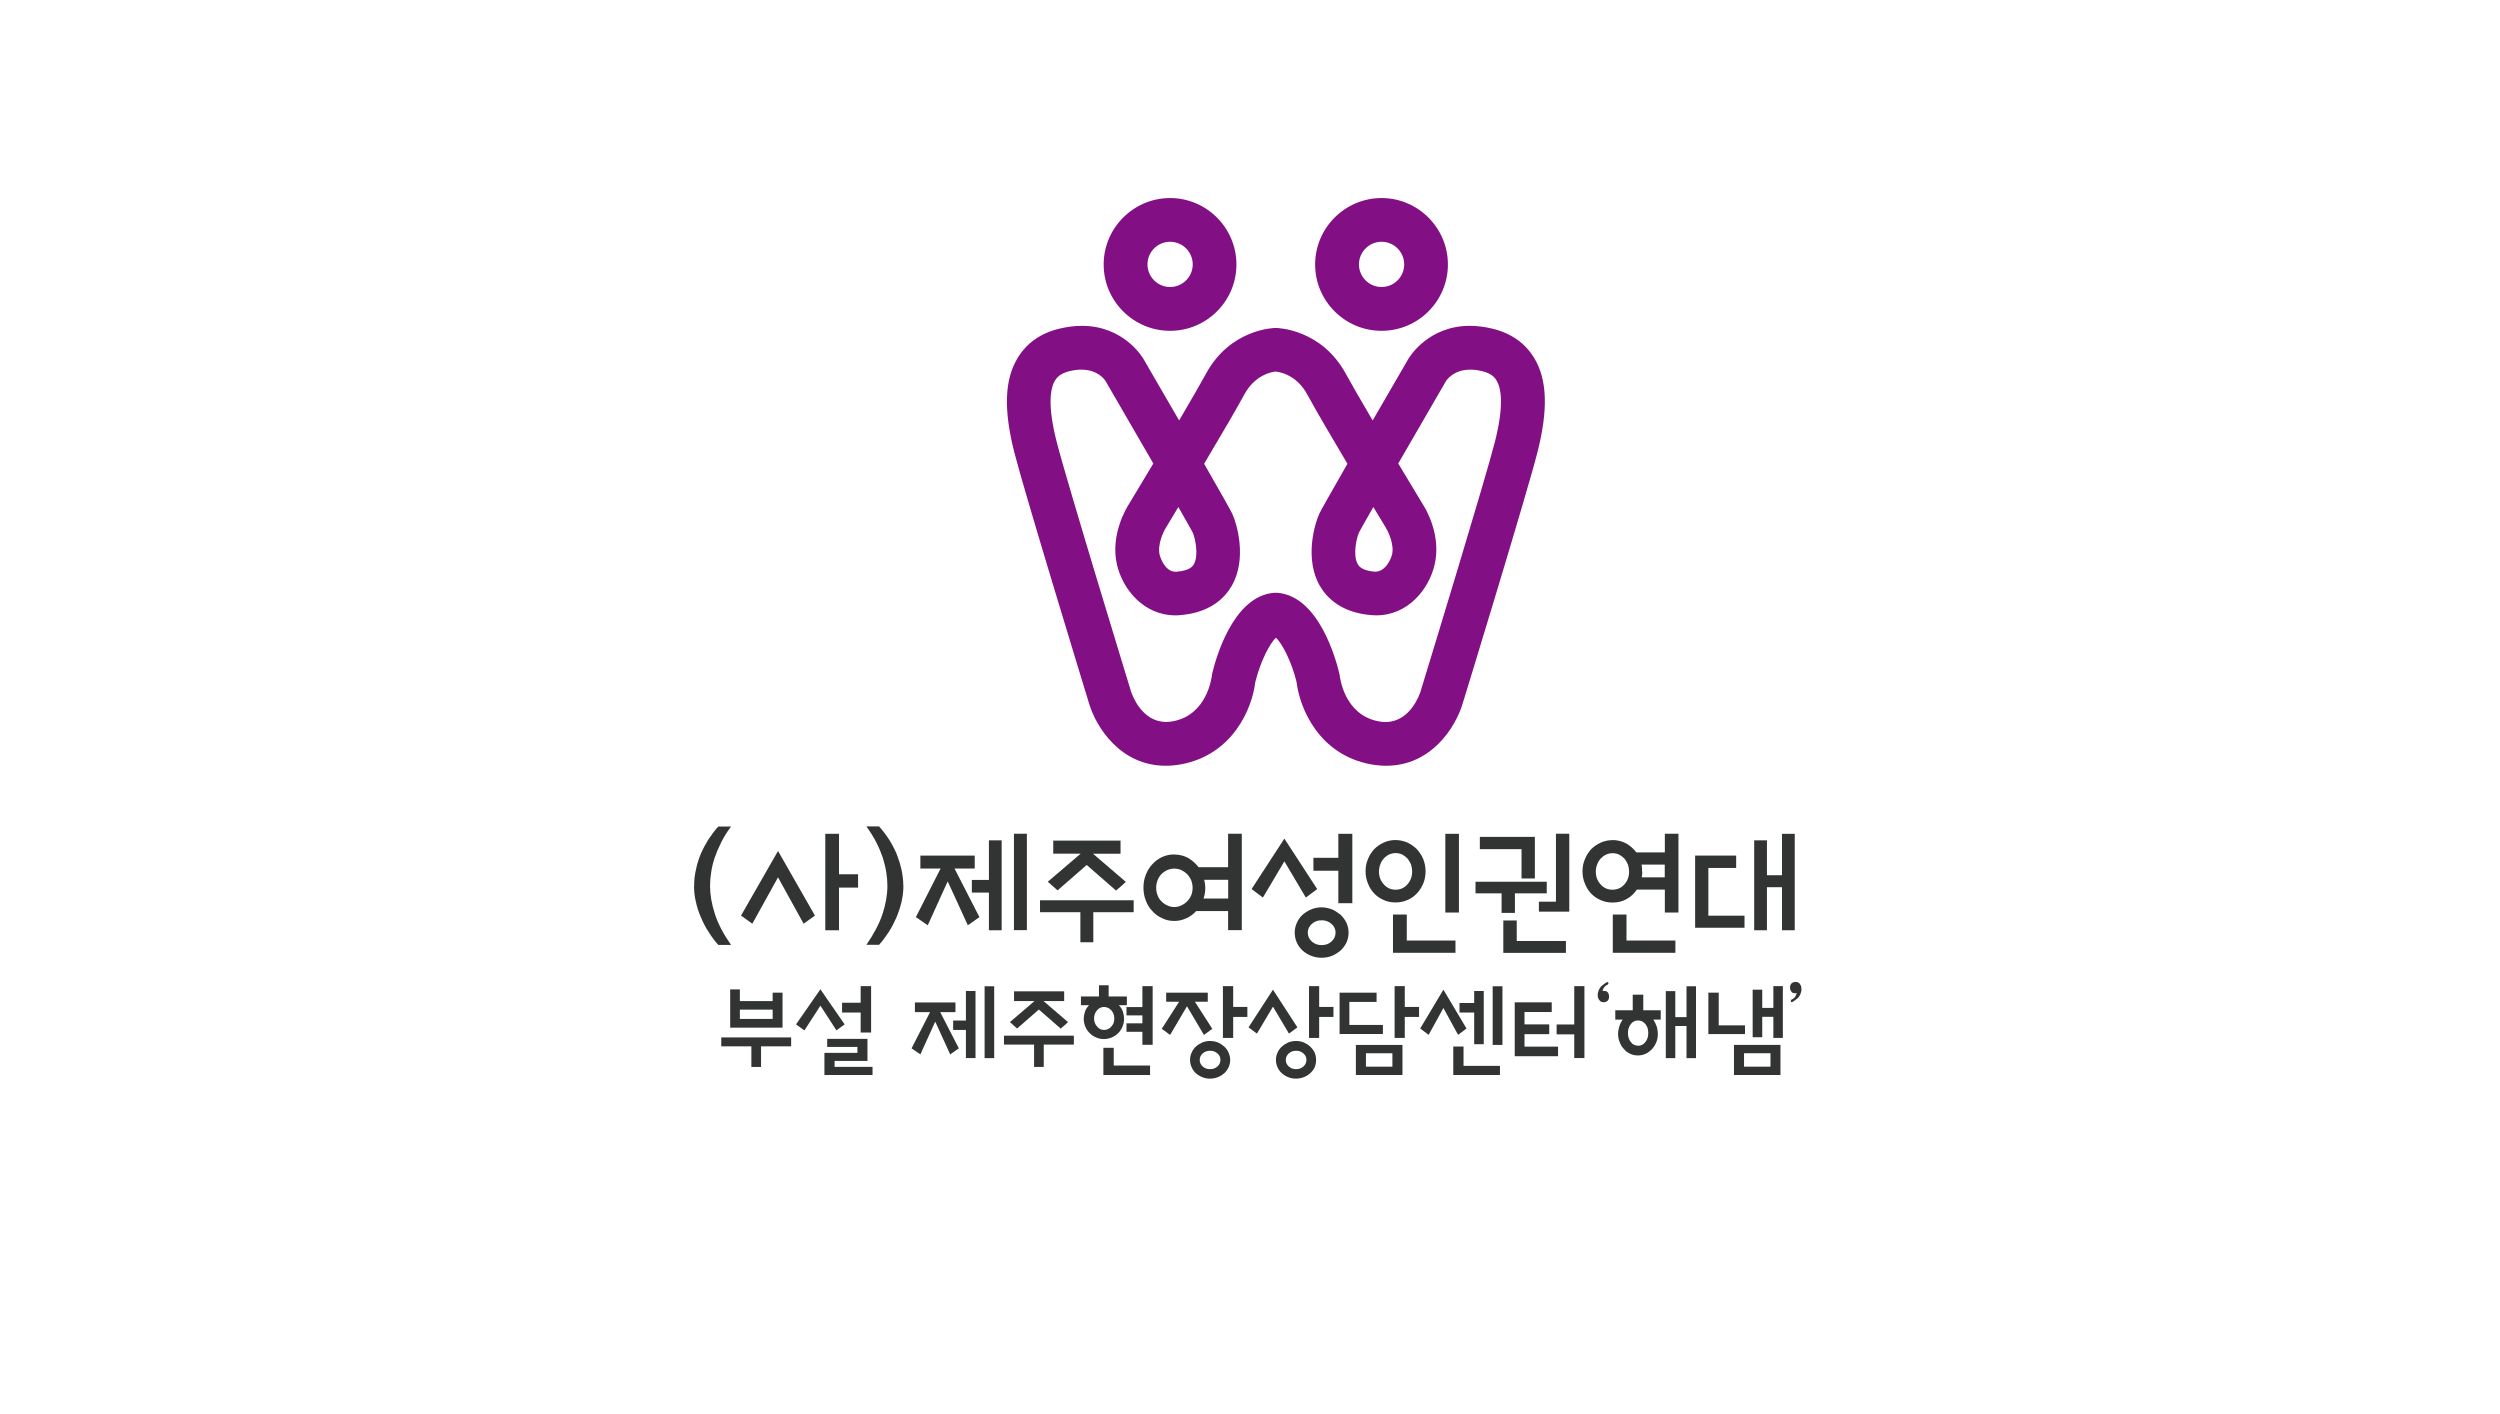
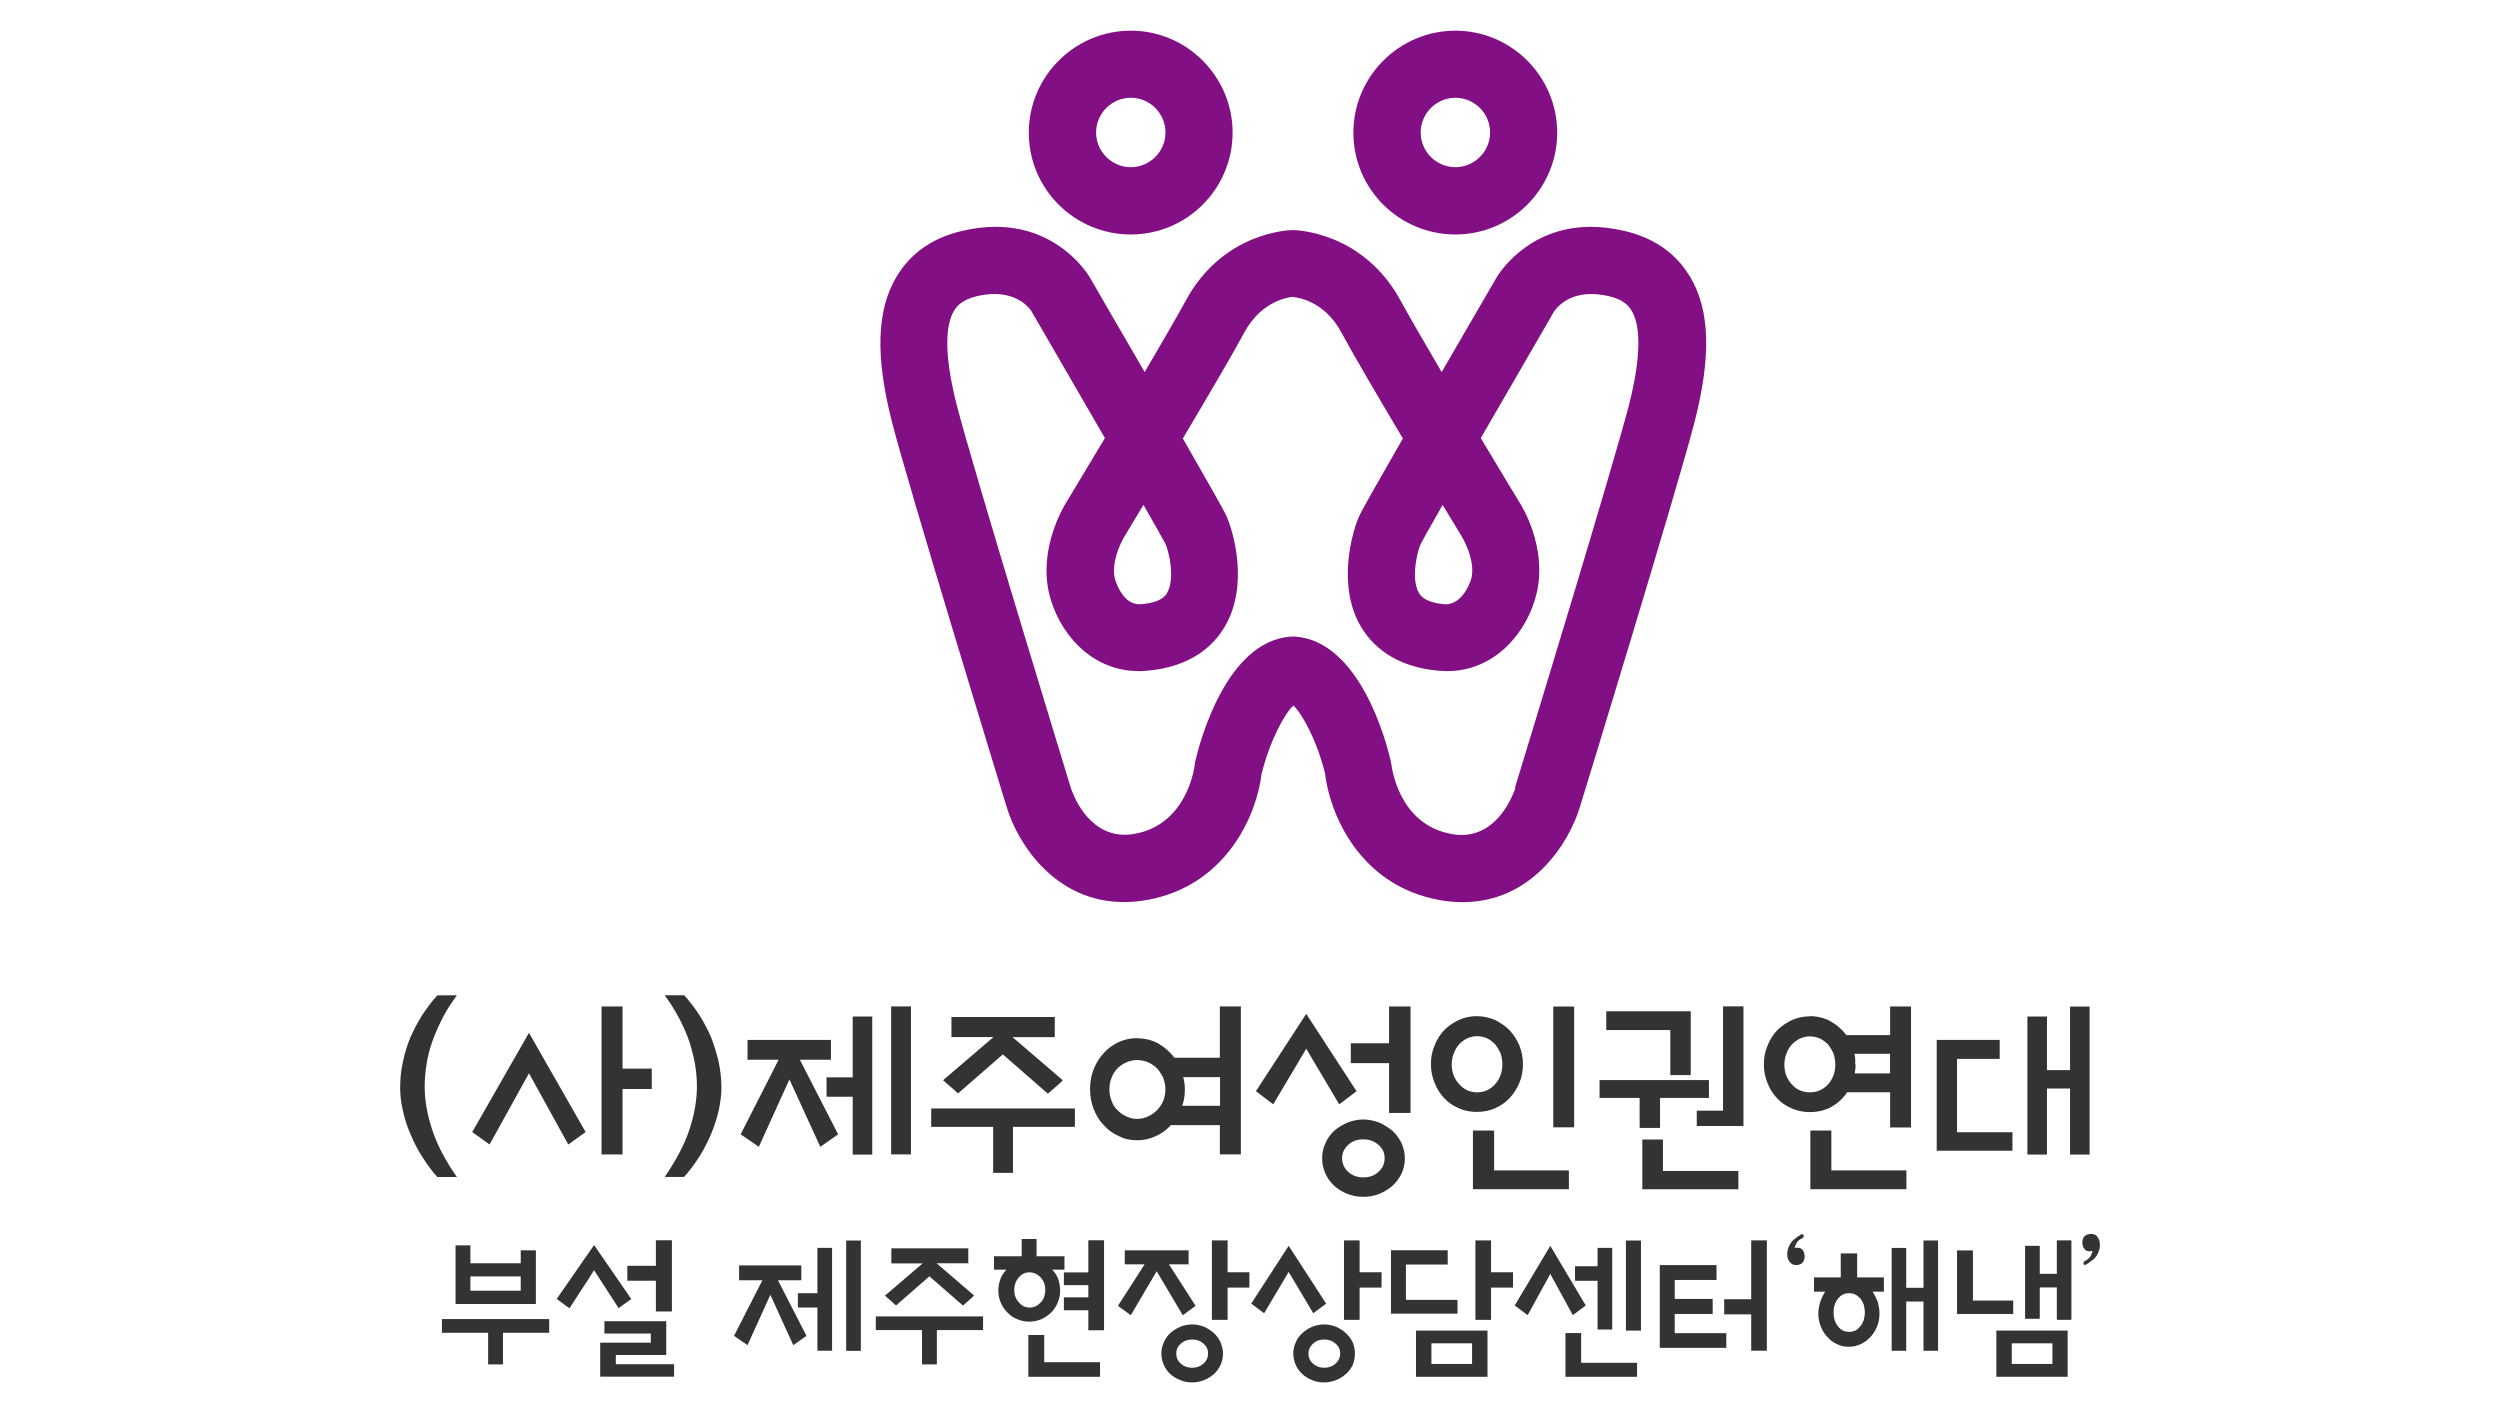
<svg xmlns="http://www.w3.org/2000/svg" id="_레이어_1" version="1.1" viewBox="0 0 260.79 147.4">
  <defs>
    <style>
      .st0 {
        fill: #323333;
      }

      .st1 {
        fill: #830f84;
      }
    </style>
  </defs>
-   <path class="st1" d="M160.04,37.35c-.94-1.57-2.42-2.6-4.38-3.07-.8-.19-1.59-.29-2.33-.29-4.38,0-6.33,3.31-6.41,3.44,0,0-2.2,3.79-3.73,6.43-1.32-2.25-2.26-3.88-2.79-4.85-2.55-4.7-7.13-4.8-7.33-4.8s-4.75.11-7.28,4.8c-.53.97-1.49,2.64-2.79,4.85-1.64-2.83-3.15-5.42-3.72-6.42-.08-.14-2.04-3.45-6.42-3.45-.75,0-1.53.1-2.33.29-1.97.47-3.44,1.51-4.38,3.07-1.37,2.27-1.47,5.41-.33,9.88,1.11,4.33,7.13,23.99,7.81,26.23.73,2.39,3.24,6.42,7.97,6.42.53,0,1.07-.05,1.61-.15,5.43-1.01,7.42-5.88,7.73-8.55.56-2.28,1.58-4.14,2.16-4.66.58.52,1.6,2.37,2.15,4.61.32,2.72,2.31,7.59,7.74,8.6.55.1,1.09.15,1.61.15,4.73,0,7.23-4.04,7.96-6.43.07-.21,6.64-21.66,7.81-26.23,1.14-4.47,1.04-7.61-.33-9.88M148.2,72.11c-.11.33-1.1,3.21-3.67,3.21-.23,0-.47-.02-.71-.07-3.57-.66-4.03-4.54-4.06-4.74l-.05-.27c-.32-1.34-2.1-8.04-6.44-8.4h-.38c-4.33.36-6.12,7.06-6.44,8.43l-.04.25c-.02.17-.5,4.06-4.05,4.72-.24.05-.49.07-.71.07-2.58,0-3.56-2.87-3.67-3.19-.06-.21-6.62-21.61-7.75-26.02-.99-3.89-.65-5.62-.18-6.4.19-.31.55-.75,1.54-.99.42-.1.83-.15,1.21-.15,1.74,0,2.44,1.06,2.51,1.16,1.46,2.52,3.33,5.74,5,8.63-1.42,2.37-2.53,4.21-2.54,4.23-.21.32-1.99,3.19-1.25,6.34.6,2.54,2.77,5.27,6.1,5.27.15,0,.3,0,.46-.02,3.14-.24,4.67-1.78,5.4-3.04,1.63-2.81.56-6.48.06-7.55-.18-.37-1.08-1.98-2.93-5.2,2.05-3.45,3.46-5.87,4.18-7.21,1.16-2.14,2.98-2.38,3.26-2.41.35.03,2.18.27,3.33,2.41.9,1.66,2.74,4.79,4.18,7.21-1.79,3.12-2.75,4.82-2.93,5.2-.5,1.07-1.57,4.74.06,7.55.73,1.25,2.26,2.8,5.4,3.04.16.01.32.02.47.02,3.33,0,5.49-2.73,6.09-5.27.75-3.16-1.01-5.98-1.21-6.28-.03-.05-1.16-1.91-2.58-4.29,1.67-2.89,3.53-6.1,4.98-8.6.08-.12.8-1.19,2.53-1.19.38,0,.79.05,1.21.15.98.23,1.34.65,1.54.99.46.77.81,2.51-.18,6.4-1.02,3.98-6.59,22.23-7.7,25.85l-.05.15h.01ZM124.54,58.86c-.1.17-.39.67-1.8.78h-.11c-1.21,0-1.65-1.74-1.66-1.75-.25-1.08.39-2.43.67-2.87l1.28-2.13c.56.98,1.37,2.4,1.5,2.66.22.47.67,2.35.12,3.3M144.57,55.07c.25.39.9,1.75.64,2.8,0,.02-.49,1.77-1.77,1.77h0c-1.41-.11-1.7-.61-1.8-.78-.56-.96-.1-2.84.12-3.3.06-.12.34-.64,1.5-2.67.73,1.21,1.23,2.04,1.32,2.18" />
-   <path class="st1" d="M122.06,34.51c3.82,0,6.92-3.11,6.92-6.92s-3.11-6.93-6.92-6.93-6.93,3.11-6.93,6.93,3.11,6.92,6.93,6.92M122.06,25.22c1.3,0,2.36,1.06,2.36,2.36s-1.06,2.36-2.36,2.36-2.36-1.06-2.36-2.36,1.06-2.36,2.36-2.36" />
-   <path class="st1" d="M144.12,34.51c3.82,0,6.92-3.11,6.92-6.92s-3.11-6.93-6.92-6.93-6.93,3.11-6.93,6.93,3.11,6.92,6.93,6.92M144.12,25.22c1.3,0,2.36,1.06,2.36,2.36s-1.06,2.36-2.36,2.36-2.36-1.06-2.36-2.36,1.06-2.36,2.36-2.36" />
-   <path class="st0" d="M72.41,92.41c0-.56.05-1.13.19-1.69.11-.56.28-1.1.5-1.64.22-.51.49-1.01.79-1.5.31-.47.65-.93,1.04-1.36h1.33c-.43.58-.78,1.14-1.04,1.68-.28.56-.5,1.08-.67,1.58-.17.51-.29,1.01-.36,1.5-.08.5-.12.97-.12,1.43,0,.93.17,1.9.5,2.92.33,1.03.89,2.1,1.69,3.24h-1.33c-.36-.39-.68-.83-.99-1.32-.32-.47-.58-.99-.81-1.53-.24-.53-.42-1.08-.54-1.65-.14-.56-.19-1.1-.19-1.65" />
-   <path class="st0" d="M85.01,95.51l-1.18.85-2.67-4.84-2.68,4.84-1.18-.85,3.86-6.74,3.85,6.74ZM87.52,91.2h1.99v1.39h-1.99v4.45h-1.43v-10.06h1.43v4.22Z" />
-   <path class="st0" d="M94.24,92.41c0,.56-.07,1.1-.19,1.65-.14.57-.32,1.13-.54,1.65-.24.54-.5,1.06-.81,1.53-.32.49-.65.93-1,1.32h-1.32c.78-1.14,1.35-2.21,1.69-3.24.33-1.01.5-1.99.5-2.92,0-.46-.04-.93-.12-1.43-.08-.49-.21-.99-.36-1.5-.17-.5-.39-1.03-.67-1.58-.28-.54-.62-1.1-1.04-1.68h1.32c.39.43.74.89,1.04,1.36.31.49.57.99.79,1.5.21.54.38,1.08.51,1.64.12.57.19,1.14.19,1.69" />
-   <path class="st0" d="M101.68,90.6h-2.11l2.6,5.07-1.21.85-2.1-4.58-2.08,4.58-1.24-.85,2.58-5.07h-2.11v-1.35h5.67v1.35ZM103.16,87.66h1.33v9.38h-1.33v-3.93h-1.78v-1.32h1.78v-4.13ZM107.12,97.03h-1.35v-10.06h1.35v10.06Z" />
-   <path class="st0" d="M118.26,93.91v1.25h-4.21v3.13h-1.35v-3.13h-4.21v-1.25s9.77,0,9.77,0ZM116.88,89.06h-2.86l3.42,2.93c-.19.2-.38.35-.51.47-.17.14-.33.29-.51.44l-3.06-2.67-3.04,2.65c-.19-.17-.36-.33-.53-.47s-.33-.28-.49-.43l3.43-2.93h-2.86v-1.36h7.02v1.36h0Z" />
-   <path class="st0" d="M122.49,89.14c.53,0,1,.12,1.44.35.42.25.79.57,1.1.97h3.08v-3.49h1.43v10.06h-1.43v-1.99h-3.33c-.3.33-.64.58-1.03.75-.4.19-.82.28-1.26.28s-.85-.08-1.24-.28c-.4-.17-.75-.42-1.03-.74-.31-.31-.53-.67-.69-1.1-.17-.42-.25-.88-.25-1.36s.08-.92.25-1.35c.17-.42.39-.79.69-1.1.28-.31.62-.56,1.03-.75.39-.17.79-.26,1.24-.26M122.49,94.62c.25,0,.5-.06.74-.17.22-.1.43-.24.61-.43.17-.17.31-.38.42-.62.1-.25.15-.52.15-.79s-.06-.54-.15-.79c-.11-.24-.25-.44-.42-.64-.18-.17-.39-.31-.61-.42-.24-.1-.49-.15-.74-.15s-.5.06-.72.15c-.24.11-.44.25-.61.42-.18.19-.32.4-.4.64-.11.25-.15.51-.15.79s.04.54.15.79c.08.25.22.46.4.62.17.19.38.33.61.43.22.11.47.17.72.17M125.73,92.6c0,.19-.01.39-.04.57-.03.19-.08.39-.14.56h2.57v-1.95h-2.5c.07.28.11.54.11.82" />
-   <path class="st0" d="M133.98,87.48l3.42,5.26-1.18.89-2.24-3.78-2.24,3.78-1.18-.89,3.42-5.26ZM135.06,97.28c0-.35.07-.68.22-1.01.14-.32.33-.6.58-.83.25-.22.55-.42.9-.57.33-.14.71-.22,1.1-.22s.76.09,1.11.22c.33.15.62.35.89.57.25.24.44.51.6.83.14.33.22.67.22,1.01,0,.38-.08.72-.22,1.04-.15.31-.35.58-.6.82-.26.22-.56.42-.89.56-.35.14-.72.21-1.11.21s-.76-.07-1.1-.21c-.35-.14-.65-.33-.9-.56-.25-.24-.45-.51-.58-.82-.15-.32-.22-.67-.22-1.04M136.42,97.28c0,.36.14.68.42.93s.61.38,1.03.38.75-.12,1.03-.38c.28-.25.42-.57.42-.93s-.14-.65-.42-.9-.62-.38-1.03-.38-.75.12-1.03.38-.42.55-.42.9M137.01,89.48h2.6v-2.5h1.46v7.24h-1.46v-3.39h-2.6v-1.35Z" />
-   <path class="st0" d="M145.57,87.63c.45,0,.85.1,1.24.26.37.18.71.42.99.69.28.31.5.65.67,1.04.15.4.24.82.24,1.26s-.08.89-.24,1.28c-.17.4-.39.75-.67,1.04-.28.3-.61.53-.99.69-.39.17-.79.25-1.24.25s-.85-.08-1.22-.25c-.39-.17-.72-.39-1-.69-.28-.29-.5-.64-.65-1.04-.17-.39-.25-.82-.25-1.28s.08-.86.25-1.26c.15-.39.38-.74.65-1.04.28-.28.61-.51,1-.69.38-.17.78-.26,1.22-.26M145.57,92.81c.5,0,.92-.18,1.25-.56.32-.36.49-.81.49-1.33,0-.26-.04-.51-.12-.75-.1-.22-.22-.43-.36-.61-.17-.17-.35-.31-.55-.42-.22-.1-.46-.15-.7-.15s-.47.06-.68.15c-.22.11-.4.25-.55.42-.17.18-.28.39-.36.61-.1.24-.14.49-.14.75,0,.53.17.97.5,1.33.32.37.74.56,1.24.56M151.84,99.39h-6.53v-3.99h1.44v2.71h5.08v1.28h0ZM152.19,95.19h-1.42v-8.21h1.42v8.21Z" />
-   <path class="st0" d="M161.35,91.98v1.21h-3.32v2.04h-1.39v-2.04h-2.72v-1.21h7.43ZM160.11,91.64h-1.39v-3.06h-4.35v-1.28h5.74v4.33h0ZM163.35,99.4h-6.53v-3.38h1.4v2.14h5.13v1.24ZM160.53,94.06h1.78v-7.09h1.39v8.13h-3.17v-1.04Z" />
-   <path class="st0" d="M168.2,87.63c.51,0,.99.12,1.43.35.42.24.78.56,1.07.94h2.97v-1.95h1.42v8.22h-1.42v-2.39h-2.92c-.28.42-.64.75-1.07.99-.44.25-.94.36-1.48.36-.45,0-.85-.09-1.22-.25-.39-.17-.72-.39-1-.69-.28-.29-.5-.64-.65-1.04-.17-.39-.25-.82-.25-1.28s.08-.86.25-1.26c.15-.39.38-.74.65-1.04.28-.28.61-.51,1-.69.38-.17.78-.26,1.22-.26M168.2,92.81c.5,0,.92-.18,1.25-.55.32-.36.49-.81.49-1.33,0-.26-.04-.51-.12-.75-.1-.22-.22-.43-.36-.61-.17-.17-.35-.31-.56-.42-.22-.1-.46-.15-.69-.15-.25,0-.47.06-.68.15-.22.11-.4.25-.56.42-.17.18-.28.39-.36.61-.1.24-.14.49-.14.75,0,.53.17.97.5,1.33.32.37.74.55,1.24.55M174.77,99.39h-6.53v-3.99h1.43v2.71h5.1v1.28ZM171.32,90.92c0,.22-.03.42-.06.6h2.4v-1.33h-2.42c.03.14.04.25.05.36,0,.12,0,.25,0,.38" />
-   <path class="st0" d="M178.2,95.52h3.78v1.26h-5.15v-7.53h4.28v1.29h-2.9v4.97h-.01ZM185.89,92.55h-1.57v4.49h-1.33v-9.38h1.33v3.64h1.57v-4.32h1.33v10.06h-1.33v-4.49Z" />
-   <path class="st0" d="M82.53,108.22v.93h-3.14v2.15h-1.01v-2.15h-3.14v-.93h7.29ZM77.18,103.21v1.22h3.42v-.88h1.03v3.65h-5.46v-3.99h1.02,0ZM77.18,106.29h3.42v-.97h-3.42v.97Z" />
-   <path class="st0" d="M88.11,106.86l-.86.62-1.67-2.58c-.25.41-.53.84-.82,1.28-.3.46-.58.89-.85,1.31-.18-.12-.32-.22-.44-.32-.12-.09-.27-.2-.43-.31l2.54-3.66,2.53,3.66ZM87.06,111.29h3.96v.85h-5.02v-2.31h3.44v-.62h-3.15v-.84h4.2v2.3h-3.43s0,.62,0,.62ZM87.84,104.6h1.94v-1.73h1.09v4.84h-1.09v-2.09h-1.94v-1.02Z" />
-   <path class="st0" d="M99.65,105.58h-1.57l1.94,3.78-.9.63-1.56-3.42-1.55,3.42-.92-.63,1.93-3.78h-1.58v-1.01h4.23v1.01h-.02ZM100.76,103.38h1v6.99h-1v-2.93h-1.33v-.98h1.33s0-3.08,0-3.08ZM103.71,110.38h-1v-7.5h1v7.5Z" />
-   <path class="st0" d="M112.02,108.04v.93h-3.14v2.33h-1.01v-2.33h-3.14v-.93h7.29ZM110.99,104.43h-2.13l2.55,2.19c-.14.15-.28.26-.38.35-.12.1-.25.22-.38.33l-2.28-1.99-2.27,1.98c-.15-.12-.27-.25-.39-.35s-.25-.21-.36-.32l2.56-2.19h-2.13v-1.02h5.23v1.02h-.02Z" />
-   <path class="st0" d="M115.67,103.95h1.88v.91h-.84c.2.19.34.42.43.68.08.27.12.52.12.74,0,.29-.06.57-.17.82-.11.27-.26.5-.45.68-.2.19-.41.33-.66.44-.26.11-.54.17-.83.17s-.56-.05-.81-.17c-.26-.1-.48-.25-.66-.44-.2-.19-.35-.41-.46-.68-.11-.25-.17-.53-.17-.82,0-.22.04-.46.12-.71.07-.25.22-.48.43-.71h-.84v-.91h1.88v-1.17h1.01v1.17h.02ZM115.17,107.44c.16,0,.3-.03.44-.1.12-.06.23-.15.33-.26.09-.1.17-.23.23-.37.04-.15.07-.3.07-.47,0-.33-.1-.61-.31-.85-.21-.23-.48-.35-.81-.35-.28.02-.52.15-.7.37-.2.24-.29.52-.29.83,0,.33.1.61.31.84.2.25.44.36.74.36M119.97,112.14h-4.87v-2.84h1.08v1.85h3.79v.98h0ZM117.51,105.05h1.66v-2.18h1.07v6.12h-1.07v-1.36h-1.66v-.88h1.66v-.83h-1.66v-.88h0Z" />
-   <path class="st0" d="M126,104.5h-1.35l1.81,2.82-.87.64-1.77-2.99-1.76,2.99-.87-.64,1.81-2.82h-1.35v-.95h4.34v.95h.01ZM124.14,110.56c0-.26.05-.51.17-.76.1-.24.25-.44.43-.62.19-.17.41-.31.67-.43.25-.1.53-.16.82-.16s.57.06.83.16c.25.12.47.26.66.43.19.18.33.38.44.62.1.25.17.5.17.76,0,.28-.06.54-.17.78-.11.23-.26.44-.44.61-.2.17-.41.31-.66.41-.26.1-.54.16-.83.16s-.57-.05-.82-.16c-.26-.1-.49-.25-.67-.41-.19-.18-.33-.38-.43-.61-.11-.24-.17-.5-.17-.78M125.15,110.56c0,.27.1.51.31.69.21.19.46.28.77.28s.56-.09.77-.28.31-.42.31-.69-.1-.49-.31-.67c-.21-.19-.47-.28-.77-.28s-.56.09-.77.28-.31.41-.31.67M128.64,108.27h-1.07v-5.4h1.07v2.17h1.48v1.04h-1.48v2.2h0Z" />
-   <path class="st0" d="M132.79,103.24l2.55,3.93-.88.65-1.67-2.81-1.67,2.81-.88-.65,2.55-3.93ZM133.1,110.56c0-.26.05-.51.17-.76.1-.24.25-.44.44-.62.19-.17.4-.31.66-.43.25-.1.53-.16.83-.16s.56.06.82.16c.25.12.48.26.66.43.19.18.34.38.46.62.1.25.15.5.15.76,0,.28-.05.54-.15.78-.11.23-.27.44-.46.61s-.41.31-.66.41c-.26.1-.53.16-.82.16s-.58-.05-.83-.16c-.26-.1-.48-.25-.66-.41-.2-.18-.34-.38-.44-.61-.11-.24-.17-.5-.17-.78M134.13,110.56c0,.27.1.51.31.69.21.19.46.28.77.28.29,0,.55-.09.76-.28.21-.19.31-.42.31-.69s-.1-.49-.31-.67c-.21-.19-.47-.28-.76-.28-.31,0-.56.09-.77.28s-.31.41-.31.67M137.61,108.27h-1.06v-5.4h1.06v2.17h1.49v1.04h-1.49v2.2h0Z" />
-   <path class="st0" d="M140.77,106.92h3.49v.94h-4.52v-4.31h3.86v.97h-2.84v2.39h0ZM141.44,109h4.86v3.14h-4.86v-3.14ZM142.49,111.27h2.76v-1.4h-2.76v1.4ZM146.54,108.27h-1.06v-5.4h1.06v2.17h1.49v1.04h-1.49v2.2h0Z" />
-   <path class="st0" d="M150.57,103.24l2.41,4.05-.88.66-1.53-2.8-1.54,2.8-.88-.66,2.42-4.05ZM156.47,112.14h-4.87v-2.97h1.07v2.02h3.8v.95h0ZM153.78,103.38h1v5.55h-1v-3.31h-1.53v-.99h1.53v-1.25ZM156.73,109h-1.02v-6.12h1.02v6.12Z" />
-   <path class="st0" d="M159.04,109.18h3.49v1h-4.52v-5.62h3.86v1.01h-2.84v1.29h2.58v1.02h-2.58v1.3h0ZM164.22,110.38v-2.48h-1.84v-1.03h1.84v-4h1.06v7.5h-1.06Z" />
-   <path class="st0" d="M167.3,104.55c-.19,0-.32-.05-.42-.17-.1-.1-.16-.22-.19-.34-.02-.06-.02-.14-.02-.23s0-.17.02-.25c.08-.34.23-.59.44-.76.21-.16.36-.27.48-.34.04-.01.08-.01.11-.01.02.01.04.03.06.07,0,.04,0,.07,0,.1-.02.04-.05.07-.07.09-.1.04-.2.1-.29.19-.1.09-.19.25-.25.48,0,0,.04,0,.08-.01h.13c.15,0,.26.06.35.17.08.11.12.27.12.47-.02.34-.21.52-.56.54" />
-   <path class="st0" d="M170.34,103.76h1.08v1.63h1.82v.97h-.77c.17.27.29.53.37.77.06.25.1.49.1.72,0,.31-.05.6-.16.87-.11.27-.26.51-.44.71-.2.21-.42.37-.66.49-.25.12-.53.18-.82.18s-.56-.05-.81-.18c-.26-.11-.48-.28-.65-.49-.2-.2-.34-.44-.44-.71-.11-.27-.17-.56-.17-.87,0-.23.04-.48.12-.74.07-.25.19-.5.35-.75h-.76v-.97h1.82v-1.63h.02ZM170.87,109.09c.16,0,.3-.03.44-.1.12-.06.23-.17.33-.29.09-.1.16-.25.23-.42.04-.15.07-.33.07-.52,0-.18-.03-.35-.07-.52-.06-.16-.14-.3-.23-.42-.1-.1-.21-.2-.33-.27-.13-.06-.28-.1-.44-.1-.31,0-.56.13-.75.38-.21.26-.3.57-.3.93s.09.69.3.94c.19.26.43.38.75.38M175.93,107.03h-1.17v3.35h-.99v-6.99h.99v2.71h1.17v-3.22h.99v7.5h-.99v-3.35Z" />
-   <path class="st0" d="M179.28,106.96h2.75v.91h-3.82v-4.32h1.08v3.41h0ZM180.88,109h4.85v3.14h-4.85v-3.14ZM181.93,111.27h2.76v-1.4h-2.76v1.4ZM184.99,102.87h.99v5.4h-.99v-2.2h-1.16v2.13h-1v-4.96h1v1.9h1.16v-2.27Z" />
-   <path class="st0" d="M187.3,102.43c.18,0,.32.05.42.16.09.11.15.23.18.35,0,.07.02.14.02.23s0,.17-.02.25c-.08.35-.23.6-.44.76-.21.17-.37.28-.48.34-.05.02-.09.02-.11.01-.03,0-.05-.03-.06-.07,0-.03,0-.07.02-.11,0-.03.03-.06.06-.08.09-.03.19-.09.29-.19.09-.08.18-.25.25-.48h-.07s-.09.01-.15.01c-.15,0-.26-.05-.34-.17-.09-.1-.14-.26-.14-.47.02-.33.21-.52.56-.54" />
+   <path class="st1" d="M176.26,28.82c-1.44-2.41-3.71-3.99-6.72-4.71-1.23-.29-2.44-.45-3.58-.45-6.72,0-9.72,5.08-9.84,5.28,0,0-3.38,5.82-5.73,9.87-2.03-3.45-3.47-5.96-4.28-7.44-3.91-7.21-10.94-7.37-11.25-7.37s-7.29.17-11.17,7.37c-.81,1.49-2.29,4.05-4.28,7.44-2.52-4.34-4.84-8.32-5.71-9.85-.12-.21-3.13-5.3-9.85-5.3-1.15,0-2.35.15-3.58.45-3.02.72-5.28,2.32-6.72,4.71-2.1,3.48-2.26,8.3-.51,15.17,1.7,6.65,10.94,36.82,11.99,40.26,1.12,3.67,4.97,9.85,12.23,9.85.81,0,1.64-.08,2.47-.23,8.33-1.55,11.39-9.03,11.87-13.12.86-3.5,2.43-6.35,3.32-7.15.89.8,2.46,3.64,3.3,7.08.49,4.18,3.55,11.65,11.88,13.2.84.15,1.67.23,2.47.23,7.26,0,11.1-6.2,12.22-9.87.11-.32,10.19-33.25,11.99-40.26,1.75-6.86,1.6-11.68-.51-15.17M158.09,82.17c-.17.51-1.69,4.93-5.63,4.93-.35,0-.72-.03-1.09-.11-5.48-1.01-6.19-6.97-6.23-7.28l-.08-.41c-.49-2.06-3.22-12.34-9.89-12.89h-.58c-6.65.55-9.39,10.84-9.89,12.94l-.06.38c-.03.26-.77,6.23-6.22,7.24-.37.08-.75.11-1.09.11-3.96,0-5.46-4.41-5.63-4.9-.09-.32-10.16-33.17-11.9-39.94-1.52-5.97-1-8.63-.28-9.82.29-.48.84-1.15,2.36-1.52.64-.15,1.27-.23,1.86-.23,2.67,0,3.75,1.63,3.85,1.78,2.24,3.87,5.11,8.81,7.67,13.25-2.18,3.64-3.88,6.46-3.9,6.49-.32.49-3.05,4.9-1.92,9.73.92,3.9,4.25,8.09,9.36,8.09.23,0,.46,0,.71-.03,4.82-.37,7.17-2.73,8.29-4.67,2.5-4.31.86-9.95.09-11.59-.28-.57-1.66-3.04-4.5-7.98,3.15-5.3,5.31-9.01,6.42-11.07,1.78-3.28,4.57-3.65,5-3.7.54.05,3.35.41,5.11,3.7,1.38,2.55,4.21,7.35,6.42,11.07-2.75,4.79-4.22,7.4-4.5,7.98-.77,1.64-2.41,7.28.09,11.59,1.12,1.92,3.47,4.3,8.29,4.67.25.02.49.03.72.03,5.11,0,8.43-4.19,9.35-8.09,1.15-4.85-1.55-9.18-1.86-9.64-.05-.08-1.78-2.93-3.96-6.58,2.56-4.44,5.42-9.36,7.64-13.2.12-.18,1.23-1.83,3.88-1.83.58,0,1.21.08,1.86.23,1.5.35,2.06,1,2.36,1.52.71,1.18,1.24,3.85-.28,9.82-1.57,6.11-10.12,34.12-11.82,39.68l-.08.23h.02v.02ZM121.77,61.83c-.15.26-.6,1.03-2.76,1.2h-.17c-1.86,0-2.53-2.67-2.55-2.69-.38-1.66.6-3.73,1.03-4.41l1.96-3.27c.86,1.5,2.1,3.68,2.3,4.08.34.72,1.03,3.61.18,5.07M152.51,56.02c.38.6,1.38,2.69.98,4.3,0,.03-.75,2.72-2.72,2.72h0c-2.16-.17-2.61-.94-2.76-1.2-.86-1.47-.15-4.36.18-5.07.09-.18.52-.98,2.3-4.1,1.12,1.86,1.89,3.13,2.03,3.35" />
+   <path class="st1" d="M117.96,24.46c5.86,0,10.62-4.77,10.62-10.62s-4.77-10.64-10.62-10.64-10.64,4.77-10.64,10.64,4.77,10.62,10.64,10.62M117.96,10.2c2,0,3.62,1.63,3.62,3.62s-1.63,3.62-3.62,3.62-3.62-1.63-3.62-3.62,1.63-3.62,3.62-3.62" />
+   <path class="st1" d="M151.82,24.46c5.86,0,10.62-4.77,10.62-10.62s-4.77-10.64-10.62-10.64-10.64,4.77-10.64,10.64,4.77,10.62,10.64,10.62M151.82,10.2c2,0,3.62,1.63,3.62,3.62s-1.63,3.62-3.62,3.62-3.62-1.63-3.62-3.62,1.63-3.62,3.62-3.62" />
+   <path class="st0" d="M41.75,113.33c0-.86.08-1.73.29-2.59.17-.86.43-1.69.77-2.52.34-.78.75-1.55,1.21-2.3.48-.72,1-1.43,1.6-2.09h2.04c-.66.89-1.2,1.75-1.6,2.58-.43.86-.77,1.66-1.03,2.43-.26.78-.45,1.55-.55,2.3-.12.77-.18,1.49-.18,2.19,0,1.43.26,2.92.77,4.48.51,1.58,1.37,3.22,2.59,4.97h-2.04c-.55-.6-1.04-1.27-1.52-2.03-.49-.72-.89-1.52-1.24-2.35-.37-.81-.64-1.66-.83-2.53-.21-.86-.29-1.69-.29-2.53" />
+   <path class="st0" d="M61.09,118.09l-1.81,1.3-4.1-7.43-4.11,7.43-1.81-1.3,5.92-10.35,5.91,10.35ZM64.94,111.47h3.05v2.13h-3.05v6.83h-2.19v-15.44h2.19v6.48Z" />
+   <path class="st0" d="M75.26,113.33c0,.86-.11,1.69-.29,2.53-.21.87-.49,1.73-.83,2.53-.37.83-.77,1.63-1.24,2.35-.49.75-1,1.43-1.53,2.03h-2.03c1.2-1.75,2.07-3.39,2.59-4.97.51-1.55.77-3.05.77-4.48,0-.71-.06-1.43-.18-2.19-.12-.75-.32-1.52-.55-2.3-.26-.77-.6-1.58-1.03-2.43-.43-.83-.95-1.69-1.6-2.58h2.03c.6.66,1.14,1.37,1.6,2.09.48.75.87,1.52,1.21,2.3.32.83.58,1.66.78,2.52.18.87.29,1.75.29,2.59" />
+   <path class="st0" d="M86.68,110.55h-3.24l3.99,7.78-1.86,1.3-3.22-7.03-3.19,7.03-1.9-1.3,3.96-7.78h-3.24v-2.07h8.7v2.07ZM88.95,106.04h2.04v14.4h-2.04v-6.03h-2.73v-2.03h2.73v-6.34ZM95.03,120.42h-2.07v-15.44h2.07v15.44Z" />
+   <path class="st0" d="M112.13,115.63v1.92h-6.46v4.8h-2.07v-4.8h-6.46v-1.92s15,0,15,0ZM110.01,108.19h-4.39l5.25,4.5c-.29.31-.58.54-.78.72-.26.21-.51.45-.78.68l-4.7-4.1-4.67,4.07c-.29-.26-.55-.51-.81-.72s-.51-.43-.75-.66l5.26-4.5h-4.39v-2.09h10.78v2.09h0l-.02.02Z" />
+   <path class="st0" d="M118.62,108.31c.81,0,1.53.18,2.21.54.64.38,1.21.87,1.69,1.49h4.73v-5.36h2.19v15.44h-2.19v-3.05h-5.11c-.46.51-.98.89-1.58,1.15-.61.29-1.26.43-1.93.43s-1.3-.12-1.9-.43c-.61-.26-1.15-.64-1.58-1.14-.48-.48-.81-1.03-1.06-1.69-.26-.64-.38-1.35-.38-2.09s.12-1.41.38-2.07c.26-.64.6-1.21,1.06-1.69.43-.48.95-.86,1.58-1.15.6-.26,1.21-.4,1.9-.4M118.62,116.72c.38,0,.77-.09,1.14-.26.34-.15.66-.37.94-.66.26-.26.48-.58.64-.95.15-.38.23-.8.23-1.21s-.09-.83-.23-1.21c-.17-.37-.38-.68-.64-.98-.28-.26-.6-.48-.94-.64-.37-.15-.75-.23-1.14-.23s-.77.09-1.11.23c-.37.17-.68.38-.94.64-.28.29-.49.61-.61.98-.17.38-.23.78-.23,1.21s.06.83.23,1.21c.12.38.34.71.61.95.26.29.58.51.94.66.34.17.72.26,1.11.26M123.6,113.62c0,.29-.02.6-.06.87-.05.29-.12.6-.21.86h3.94v-2.99h-3.84c.11.43.17.83.17,1.26" />
+   <path class="st0" d="M136.26,105.76l5.25,8.07-1.81,1.37-3.44-5.8-3.44,5.8-1.81-1.37,5.25-8.07ZM137.92,120.81c0-.54.11-1.04.34-1.55.21-.49.51-.92.89-1.27.38-.34.84-.64,1.38-.87.51-.21,1.09-.34,1.69-.34s1.17.14,1.7.34c.51.23.95.54,1.37.87.38.37.68.78.92,1.27.21.51.34,1.03.34,1.55,0,.58-.12,1.11-.34,1.6-.23.48-.54.89-.92,1.26-.4.34-.86.64-1.37.86-.54.21-1.11.32-1.7.32s-1.17-.11-1.69-.32c-.54-.21-1-.51-1.38-.86-.38-.37-.69-.78-.89-1.26-.23-.49-.34-1.03-.34-1.6M140,120.81c0,.55.21,1.04.64,1.43s.94.58,1.58.58,1.15-.18,1.58-.58c.43-.38.64-.87.64-1.43s-.21-1-.64-1.38-.95-.58-1.58-.58-1.15.18-1.58.58-.64.84-.64,1.38M140.91,108.83h3.99v-3.84h2.24v11.11h-2.24v-5.2h-3.99v-2.07Z" />
+   <path class="st0" d="M154.05,106c.69,0,1.3.15,1.9.4.57.28,1.09.64,1.52,1.06.43.48.77,1,1.03,1.6.23.61.37,1.26.37,1.93s-.12,1.37-.37,1.96c-.26.61-.6,1.15-1.03,1.6-.43.46-.94.81-1.52,1.06-.6.26-1.21.38-1.9.38s-1.3-.12-1.87-.38c-.6-.26-1.11-.6-1.53-1.06-.43-.45-.77-.98-1-1.6-.26-.6-.38-1.26-.38-1.96s.12-1.32.38-1.93c.23-.6.58-1.14,1-1.6.43-.43.94-.78,1.53-1.06.58-.26,1.2-.4,1.87-.4M154.05,113.95c.77,0,1.41-.28,1.92-.86.49-.55.75-1.24.75-2.04,0-.4-.06-.78-.18-1.15-.15-.34-.34-.66-.55-.94-.26-.26-.54-.48-.84-.64-.34-.15-.71-.23-1.07-.23s-.72.09-1.04.23c-.34.17-.61.38-.84.64-.26.28-.43.6-.55.94-.15.37-.21.75-.21,1.15,0,.81.26,1.49.77,2.04.49.57,1.14.86,1.9.86M163.67,124.05h-10.02v-6.12h2.21v4.16h7.8v1.96h.02ZM164.21,117.6h-2.18v-12.6h2.18v12.6Z" />
+   <path class="st0" d="M178.27,112.67v1.86h-5.1v3.13h-2.13v-3.13h-4.18v-1.86h11.4ZM176.37,112.15h-2.13v-4.7h-6.68v-1.96h8.81v6.65h0v.02ZM181.34,124.06h-10.02v-5.19h2.15v3.28h7.87v1.9ZM177.01,115.86h2.73v-10.88h2.13v12.48h-4.87v-1.6Z" />
+   <path class="st0" d="M188.78,106c.78,0,1.52.18,2.19.54.64.37,1.2.86,1.64,1.44h4.56v-2.99h2.18v12.62h-2.18v-3.67h-4.48c-.43.64-.98,1.15-1.64,1.52-.68.38-1.44.55-2.27.55-.69,0-1.3-.14-1.87-.38-.6-.26-1.11-.6-1.53-1.06-.43-.45-.77-.98-1-1.6-.26-.6-.38-1.26-.38-1.96s.12-1.32.38-1.93c.23-.6.58-1.14,1-1.6.43-.43.94-.78,1.53-1.06.58-.26,1.2-.4,1.87-.4M188.78,113.95c.77,0,1.41-.28,1.92-.84.49-.55.75-1.24.75-2.04,0-.4-.06-.78-.18-1.15-.15-.34-.34-.66-.55-.94-.26-.26-.54-.48-.86-.64-.34-.15-.71-.23-1.06-.23-.38,0-.72.09-1.04.23-.34.17-.61.38-.86.64-.26.28-.43.6-.55.94-.15.37-.21.75-.21,1.15,0,.81.26,1.49.77,2.04.49.57,1.14.84,1.9.84M198.87,124.05h-10.02v-6.12h2.19v4.16h7.83v1.96ZM193.57,111.05c0,.34-.05.64-.09.92h3.68v-2.04h-3.71c.05.21.06.38.08.55v.58" />
+   <path class="st0" d="M204.13,118.11h5.8v1.93h-7.9v-11.56h6.57v1.98h-4.45v7.63h-.02v.02ZM215.94,113.55h-2.41v6.89h-2.04v-14.4h2.04v5.59h2.41v-6.63h2.04v15.44h-2.04v-6.89Z" />
+   <path class="st0" d="M57.29,137.6v1.43h-4.82v3.3h-1.55v-3.3h-4.82v-1.43h11.19ZM49.07,129.91v1.87h5.25v-1.35h1.58v5.6h-8.38v-6.12h1.57-.02ZM49.07,134.64h5.25v-1.49h-5.25v1.49Z" />
+   <path class="st0" d="M65.85,135.51l-1.32.95-2.56-3.96c-.38.63-.81,1.29-1.26,1.96-.46.71-.89,1.37-1.3,2.01-.28-.18-.49-.34-.68-.49-.18-.14-.41-.31-.66-.48l3.9-5.62,3.88,5.62ZM64.24,142.31h6.08v1.3h-7.71v-3.55h5.28v-.95h-4.84v-1.29h6.45v3.53h-5.26s0,.95,0,.95ZM65.44,132.04h2.98v-2.66h1.67v7.43h-1.67v-3.21h-2.98v-1.57Z" />
+   <path class="st0" d="M83.56,133.55h-2.41l2.98,5.8-1.38.97-2.39-5.25-2.38,5.25-1.41-.97,2.96-5.8h-2.43v-1.55h6.49v1.55h-.03ZM85.27,130.17h1.53v10.73h-1.53v-4.5h-2.04v-1.5h2.04s0-4.73,0-4.73ZM89.8,140.92h-1.53v-11.51h1.53v11.51Z" />
+   <path class="st0" d="M102.55,137.32v1.43h-4.82v3.58h-1.55v-3.58h-4.82v-1.43h11.19ZM100.97,131.78h-3.27l3.91,3.36c-.21.23-.43.4-.58.54-.18.15-.38.34-.58.51l-3.5-3.05-3.48,3.04c-.23-.18-.41-.38-.6-.54s-.38-.32-.55-.49l3.93-3.36h-3.27v-1.57h8.03v1.57h-.03Z" />
+   <path class="st0" d="M108.15,131.05h2.89v1.4h-1.29c.31.29.52.64.66,1.04.12.41.18.8.18,1.14,0,.45-.09.87-.26,1.26-.17.41-.4.77-.69,1.04-.31.29-.63.51-1.01.68-.4.17-.83.26-1.27.26s-.86-.08-1.24-.26c-.4-.15-.74-.38-1.01-.68-.31-.29-.54-.63-.71-1.04-.17-.38-.26-.81-.26-1.26,0-.34.06-.71.18-1.09.11-.38.34-.74.66-1.09h-1.29v-1.4h2.89v-1.8h1.55v1.8s.03,0,.03,0ZM107.39,136.4c.25,0,.46-.05.68-.15.18-.09.35-.23.51-.4.14-.15.26-.35.35-.57.06-.23.11-.46.11-.72,0-.51-.15-.94-.48-1.3-.32-.35-.74-.54-1.24-.54-.43.03-.8.23-1.07.57-.31.37-.45.8-.45,1.27,0,.51.15.94.48,1.29.31.38.68.55,1.14.55M114.75,143.62h-7.48v-4.36h1.66v2.84h5.82v1.5h0v.02ZM110.98,132.73h2.55v-3.35h1.64v9.39h-1.64v-2.09h-2.55v-1.35h2.55v-1.27h-2.55v-1.35h0v.02Z" />
+   <path class="st0" d="M124.01,131.89h-2.07l2.78,4.33-1.34.98-2.72-4.59-2.7,4.59-1.34-.98,2.78-4.33h-2.07v-1.46h6.66v1.46h.02ZM121.15,141.19c0-.4.08-.78.26-1.17.15-.37.38-.68.66-.95.29-.26.63-.48,1.03-.66.38-.15.81-.25,1.26-.25s.87.09,1.27.25c.38.18.72.4,1.01.66.29.28.51.58.68.95.15.38.26.77.26,1.17,0,.43-.09.83-.26,1.2-.17.35-.4.68-.68.94-.31.26-.63.48-1.01.63-.4.15-.83.25-1.27.25s-.87-.08-1.26-.25c-.4-.15-.75-.38-1.03-.63-.29-.28-.51-.58-.66-.94-.17-.37-.26-.77-.26-1.2M122.7,141.19c0,.41.15.78.48,1.06.32.29.71.43,1.18.43s.86-.14,1.18-.43.48-.64.48-1.06-.15-.75-.48-1.03c-.32-.29-.72-.43-1.18-.43s-.86.14-1.18.43-.48.63-.48,1.03M128.06,137.68h-1.64v-8.29h1.64v3.33h2.27v1.6h-2.27v3.38h0v-.02Z" />
+   <path class="st0" d="M134.43,129.96l3.91,6.03-1.35,1-2.56-4.31-2.56,4.31-1.35-1,3.91-6.03ZM134.91,141.19c0-.4.08-.78.26-1.17.15-.37.38-.68.68-.95.29-.26.61-.48,1.01-.66.38-.15.81-.25,1.27-.25s.86.09,1.26.25c.38.18.74.4,1.01.66.29.28.52.58.71.95.15.38.23.77.23,1.17,0,.43-.08.83-.23,1.2-.17.35-.41.68-.71.94s-.63.48-1.01.63c-.4.15-.81.25-1.26.25s-.89-.08-1.27-.25c-.4-.15-.74-.38-1.01-.63-.31-.28-.52-.58-.68-.94-.17-.37-.26-.77-.26-1.2M136.49,141.19c0,.41.15.78.48,1.06.32.29.71.43,1.18.43.45,0,.84-.14,1.17-.43.32-.29.48-.64.48-1.06s-.15-.75-.48-1.03c-.32-.29-.72-.43-1.17-.43-.48,0-.86.14-1.18.43s-.48.63-.48,1.03M141.83,137.68h-1.63v-8.29h1.63v3.33h2.29v1.6h-2.29v3.38h0v-.02Z" />
+   <path class="st0" d="M146.68,135.6h5.36v1.44h-6.94v-6.62h5.92v1.49h-4.36v3.67h0l.02.02ZM147.71,138.8h7.46v4.82h-7.46v-4.82ZM149.32,142.28h4.24v-2.15h-4.24v2.15ZM155.54,137.68h-1.63v-8.29h1.63v3.33h2.29v1.6h-2.29v3.38h0v-.02Z" />
+   <path class="st0" d="M161.72,129.96l3.7,6.22-1.35,1.01-2.35-4.3-2.36,4.3-1.35-1.01,3.71-6.22ZM170.78,143.62h-7.48v-4.56h1.64v3.1h5.83v1.46h0ZM166.65,130.17h1.53v8.52h-1.53v-5.08h-2.35v-1.52h2.35v-1.92ZM171.18,138.8h-1.57v-9.39h1.57v9.39Z" />
+   <path class="st0" d="M174.72,139.07h5.36v1.53h-6.94v-8.63h5.92v1.55h-4.36v1.98h3.96v1.57h-3.96v2h.02ZM182.68,140.92v-3.81h-2.82v-1.58h2.82v-6.14h1.63v11.51h-1.63v.02Z" />
+   <path class="st0" d="M187.4,131.97c-.29,0-.49-.08-.64-.26-.15-.15-.25-.34-.29-.52-.03-.09-.03-.21-.03-.35s0-.26.03-.38c.12-.52.35-.91.68-1.17.32-.25.55-.41.74-.52.06-.02.12-.02.17-.02.03.02.06.05.09.11v.15c-.03.06-.08.11-.11.14-.15.06-.31.15-.45.29-.15.14-.29.38-.38.74,0,0,.06,0,.12-.02h.2c.23,0,.4.09.54.26.12.17.18.41.18.72-.03.52-.32.8-.86.83" />
+   <path class="st0" d="M192.07,130.75h1.66v2.5h2.79v1.49h-1.18c.26.41.45.81.57,1.18.09.38.15.75.15,1.11,0,.48-.08.92-.25,1.34-.17.41-.4.78-.68,1.09-.31.32-.64.57-1.01.75-.38.18-.81.28-1.26.28s-.86-.08-1.24-.28c-.4-.17-.74-.43-1-.75-.31-.31-.52-.68-.68-1.09-.17-.41-.26-.86-.26-1.34,0-.35.06-.74.18-1.14.11-.38.29-.77.54-1.15h-1.17v-1.49h2.79v-2.5h.03,0ZM192.88,138.94c.25,0,.46-.05.68-.15.18-.09.35-.26.51-.45.14-.15.25-.38.35-.64.06-.23.11-.51.11-.8,0-.28-.05-.54-.11-.8-.09-.25-.21-.46-.35-.64-.15-.15-.32-.31-.51-.41-.2-.09-.43-.15-.68-.15-.48,0-.86.2-1.15.58-.32.4-.46.87-.46,1.43s.14,1.06.46,1.44c.29.4.66.58,1.15.58M200.65,135.77h-1.8v5.14h-1.52v-10.73h1.52v4.16h1.8v-4.94h1.52v11.51h-1.52v-5.14Z" />
+   <path class="st0" d="M205.79,135.67h4.22v1.4h-5.86v-6.63h1.66v5.23h-.02ZM208.25,138.8h7.44v4.82h-7.44v-4.82ZM209.86,142.28h4.24v-2.15h-4.24v2.15ZM214.56,129.39h1.52v8.29h-1.52v-3.38h-1.78v3.27h-1.53v-7.61h1.53v2.92h1.78v-3.48Z" />
+   <path class="st0" d="M218.1,128.71c.28,0,.49.08.64.25.14.17.23.35.28.54,0,.11.03.21.03.35s0,.26-.03.38c-.12.54-.35.92-.68,1.17-.32.26-.57.43-.74.52-.08.03-.14.03-.17.02-.05,0-.08-.05-.09-.11,0-.05,0-.11.03-.17,0-.05.05-.09.09-.12.14-.05.29-.14.45-.29.14-.12.28-.38.38-.74h-.11s-.14.02-.23.02c-.23,0-.4-.08-.52-.26-.14-.15-.21-.4-.21-.72.03-.51.32-.8.86-.83" />
</svg>
